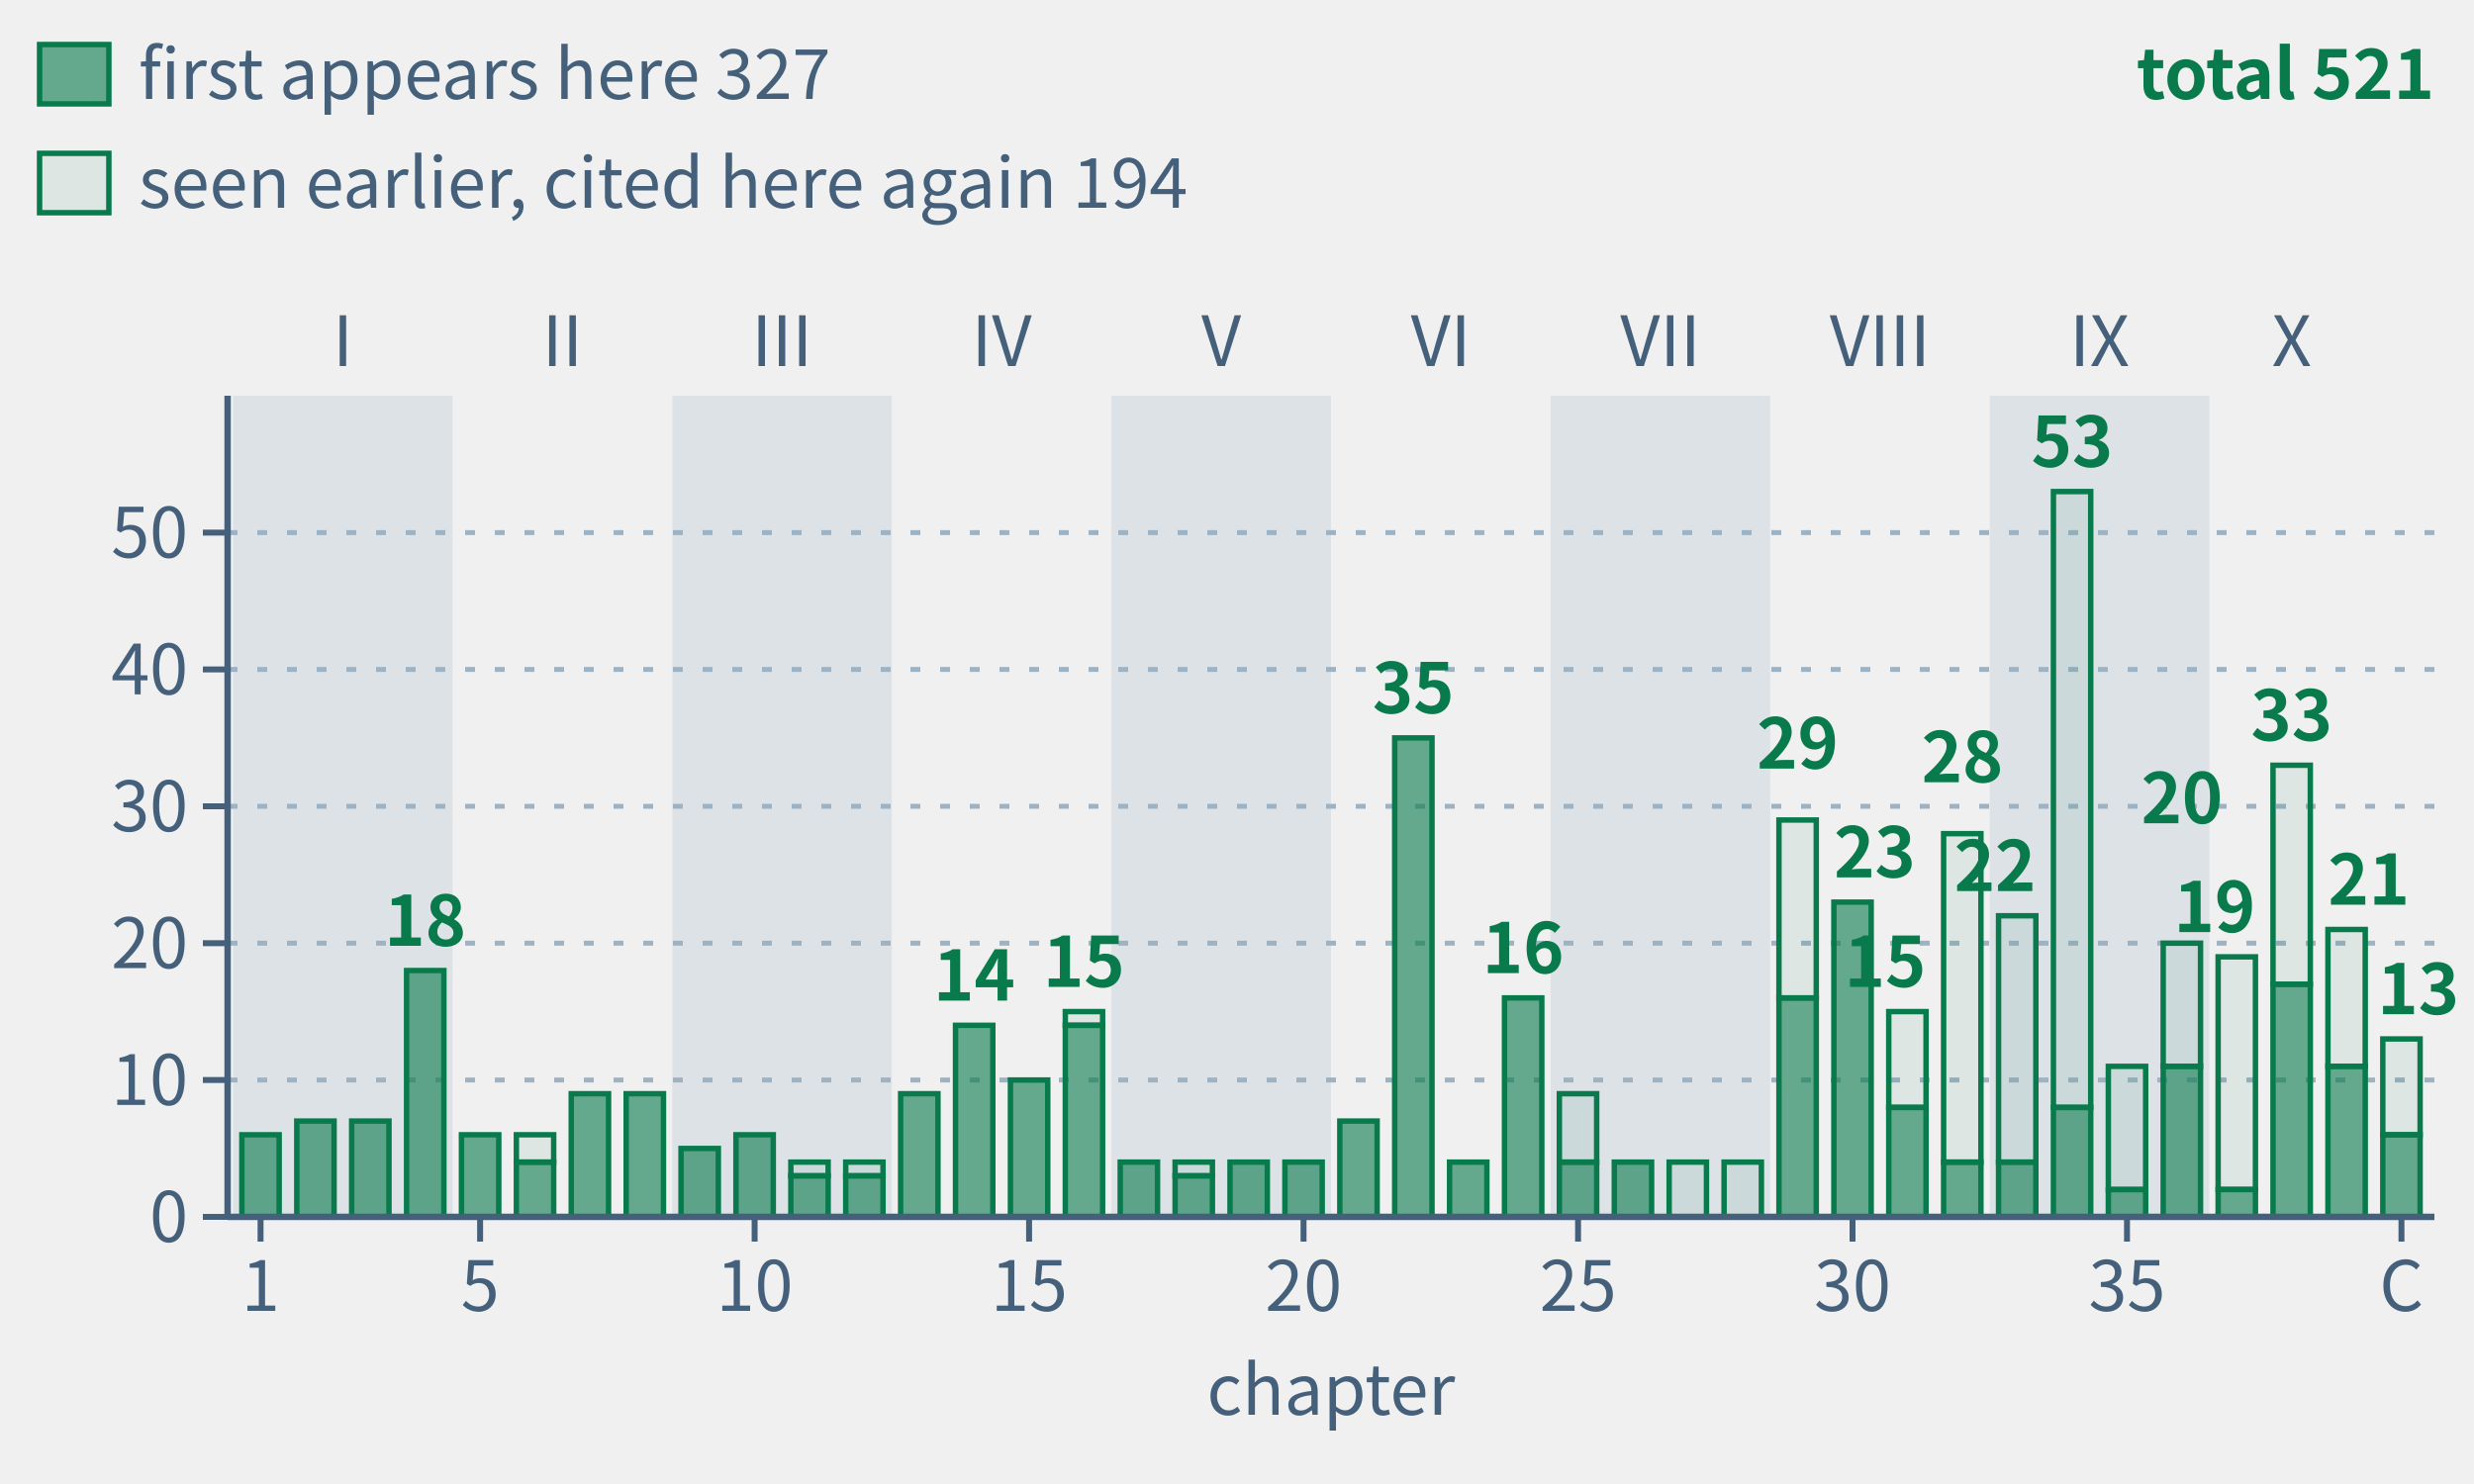
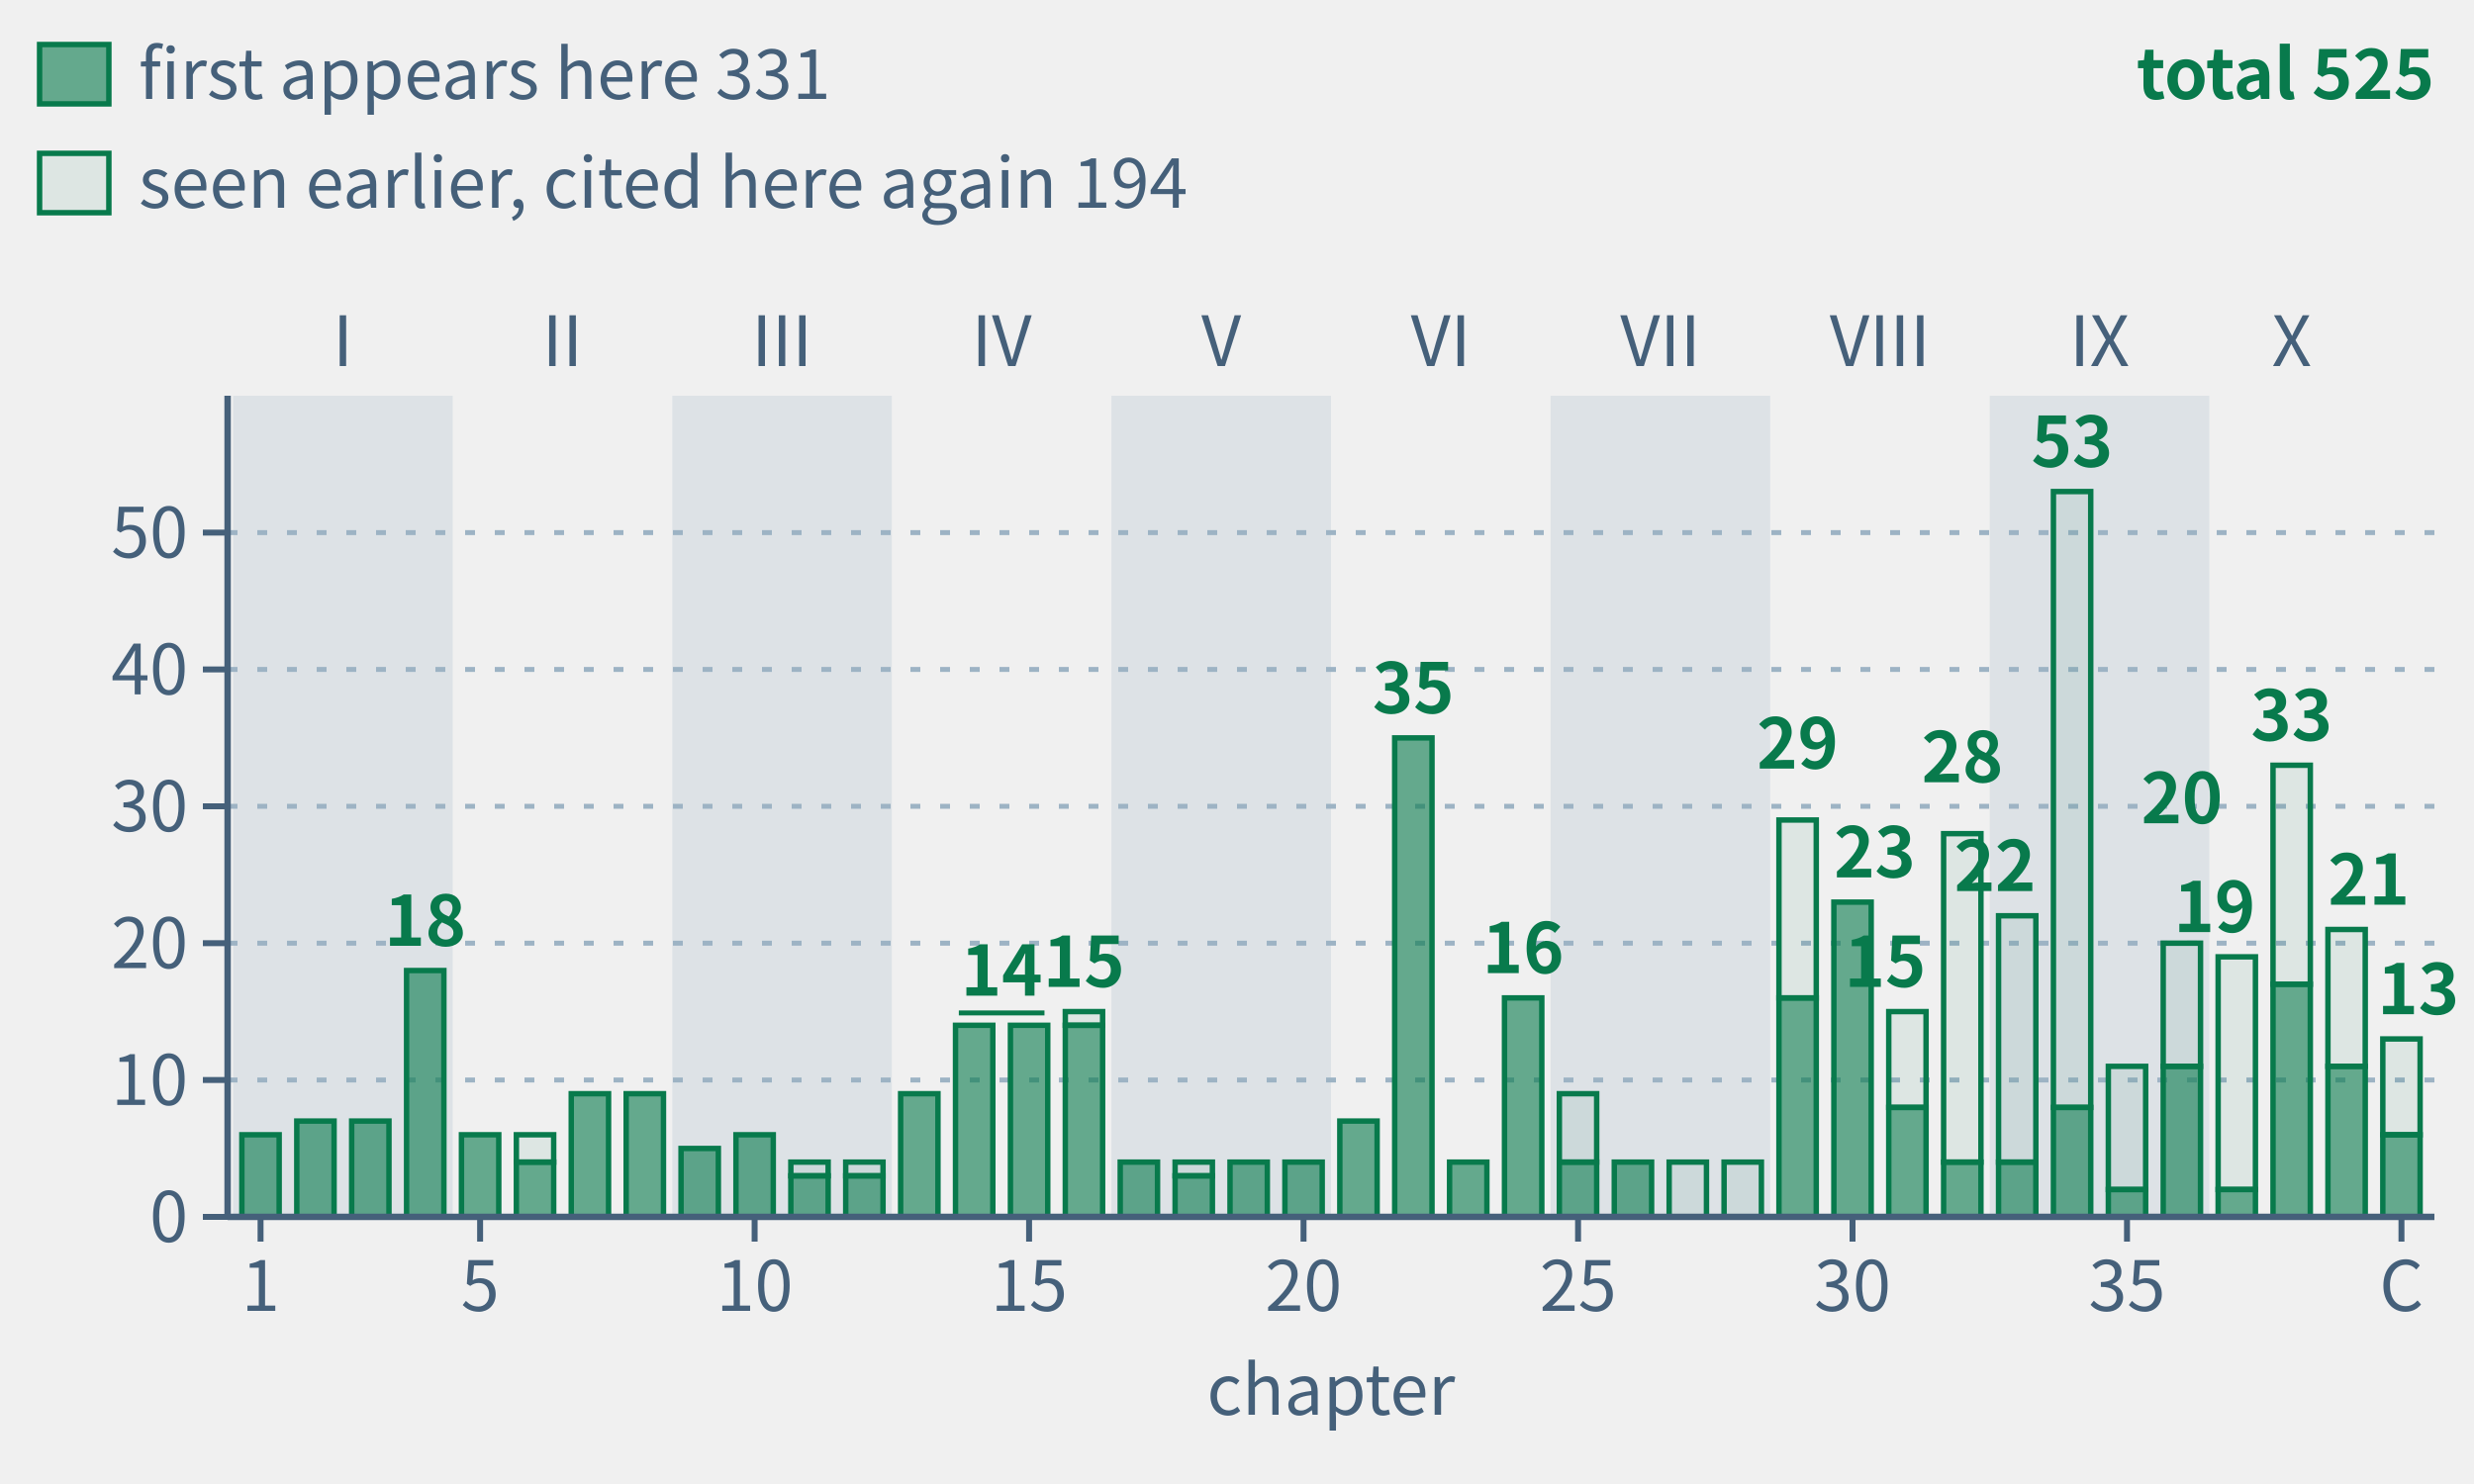
- <svg xmlns="http://www.w3.org/2000/svg" class="tr-fig" data-tr-fig="appc-theorems-by-chapter" data-lang="en" viewBox="0 0 500 300" width="500" height="300" font-family="'Noto Sans SC', 'Noto Sans CJK SC', 'Source Sans 3', 'PingFang SC', 'Microsoft YaHei', system-ui, sans-serif" role="img" aria-label="40 green bars in reading order, grouped by part. Each bar counts distinct frozen theorems cited by environment headers in that main chapter, including child pages. Total 521; solid sections count 327 first appearances, hollow sections 194 seen earlier. Reuse across main chapters counts again.">
+ <svg xmlns="http://www.w3.org/2000/svg" class="tr-fig" data-tr-fig="appc-theorems-by-chapter" data-lang="en" viewBox="0 0 500 300" width="500" height="300" font-family="'Noto Sans SC', 'Noto Sans CJK SC', 'Source Sans 3', 'PingFang SC', 'Microsoft YaHei', system-ui, sans-serif" role="img" aria-label="40 green bars in reading order, grouped by part. Each bar counts distinct frozen theorems cited by environment headers in that main chapter, including child pages. Total 525; solid sections count 331 first appearances, hollow sections 194 seen earlier. Reuse across main chapters counts again.">
  <style>.ts-ink{stroke:#0b1622}.tf-ink{fill:#0b1622}.ts-dim{stroke:#45607a}.tf-dim{fill:#45607a}.ts-faint{stroke:#9db3c4}.tf-faint{fill:#9db3c4}.ts-edge{stroke:#b9d0dd}.tf-edge{fill:#b9d0dd}.ts-hot{stroke:#5f9bb5}.tf-hot{fill:#5f9bb5}.ts-bg{stroke:#ffffff}.tf-bg{fill:#ffffff}.ts-panel{stroke:#eef5f9}.tf-panel{fill:#eef5f9}.ts-sheet{stroke:#f7fbfd}.tf-sheet{fill:#f7fbfd}.ts-cyan{stroke:#007c8a}.tf-cyan{fill:#007c8a}.ts-magenta{stroke:#b0128f}.tf-magenta{fill:#b0128f}.ts-amber{stroke:#946200}.tf-amber{fill:#946200}.ts-violet{stroke:#5a45c8}.tf-violet{fill:#5a45c8}.ts-ok{stroke:#087a4c}.tf-ok{fill:#087a4c}.ts-warn{stroke:#c21f3a}.tf-warn{fill:#c21f3a}.ts-blue{stroke:#1d5fd0}.tf-blue{fill:#1d5fd0}.ts-orange{stroke:#b85410}.tf-orange{fill:#b85410}.ts-sigma{stroke:#28405a}.tf-sigma{fill:#28405a}@media (prefers-color-scheme:dark){.ts-ink{stroke:#d4efff}.tf-ink{fill:#d4efff}.ts-dim{stroke:#6f8ea5}.tf-dim{fill:#6f8ea5}.ts-faint{stroke:#34506a}.tf-faint{fill:#34506a}.ts-edge{stroke:#143049}.tf-edge{fill:#143049}.ts-hot{stroke:#1f5d7c}.tf-hot{fill:#1f5d7c}.ts-bg{stroke:#03060c}.tf-bg{fill:#03060c}.ts-panel{stroke:#07101b}.tf-panel{fill:#07101b}.ts-sheet{stroke:#050c16}.tf-sheet{fill:#050c16}.ts-cyan{stroke:#19f0ff}.tf-cyan{fill:#19f0ff}.ts-magenta{stroke:#ff2fd0}.tf-magenta{fill:#ff2fd0}.ts-amber{stroke:#ffc83d}.tf-amber{fill:#ffc83d}.ts-violet{stroke:#9d8cff}.tf-violet{fill:#9d8cff}.ts-ok{stroke:#46ffb2}.tf-ok{fill:#46ffb2}.ts-warn{stroke:#ff5064}.tf-warn{fill:#ff5064}.ts-blue{stroke:#2a7bff}.tf-blue{fill:#2a7bff}.ts-orange{stroke:#ff8a3c}.tf-orange{fill:#ff8a3c}.ts-sigma{stroke:#cfe3ff}.tf-sigma{fill:#cfe3ff}}</style>
  <rect x="47.11" y="80" width="44.38" height="166" class="tf-faint" fill-opacity="0.22" />
  <text class="tf-dim" x="69.3" y="74" font-size="14" text-anchor="middle">I</text>
  <text class="tf-dim" x="113.68" y="74" font-size="14" text-anchor="middle">II</text>
  <rect x="135.87" y="80" width="44.38" height="166" class="tf-faint" fill-opacity="0.22" />
  <text class="tf-dim" x="158.05" y="74" font-size="14" text-anchor="middle">III</text>
  <text class="tf-dim" x="202.43" y="74" font-size="14" text-anchor="middle">IV</text>
  <rect x="224.62" y="80" width="44.38" height="166" class="tf-faint" fill-opacity="0.22" />
  <text class="tf-dim" x="246.81" y="74" font-size="14" text-anchor="middle">V</text>
  <text class="tf-dim" x="291.19" y="74" font-size="14" text-anchor="middle">VI</text>
  <rect x="313.38" y="80" width="44.38" height="166" class="tf-faint" fill-opacity="0.22" />
  <text class="tf-dim" x="335.57" y="74" font-size="14" text-anchor="middle">VII</text>
  <text class="tf-dim" x="379.95" y="74" font-size="14" text-anchor="middle">VIII</text>
  <rect x="402.13" y="80" width="44.38" height="166" class="tf-faint" fill-opacity="0.22" />
  <text class="tf-dim" x="424.32" y="74" font-size="14" text-anchor="middle">IX</text>
  <text class="tf-dim" x="463.15" y="74" font-size="14" text-anchor="middle">X</text>
  <line x1="46" y1="218.33" x2="492" y2="218.33" class="ts-faint" stroke-width="1" stroke-dasharray="2 4" fill="none" />
  <line x1="46" y1="190.67" x2="492" y2="190.67" class="ts-faint" stroke-width="1" stroke-dasharray="2 4" fill="none" />
  <line x1="46" y1="163" x2="492" y2="163" class="ts-faint" stroke-width="1" stroke-dasharray="2 4" fill="none" />
  <line x1="46" y1="135.33" x2="492" y2="135.33" class="ts-faint" stroke-width="1" stroke-dasharray="2 4" fill="none" />
  <line x1="46" y1="107.67" x2="492" y2="107.67" class="ts-faint" stroke-width="1" stroke-dasharray="2 4" fill="none" />
  <rect x="48.88" y="229.4" width="7.54" height="16.6" class="ts-ok tf-ok" stroke-width="1.1" fill-opacity="0.6" />
  <rect x="59.98" y="226.63" width="7.54" height="19.37" class="ts-ok tf-ok" stroke-width="1.1" fill-opacity="0.6" />
  <rect x="71.07" y="226.63" width="7.54" height="19.37" class="ts-ok tf-ok" stroke-width="1.1" fill-opacity="0.6" />
  <rect x="82.17" y="196.2" width="7.54" height="49.8" class="ts-ok tf-ok" stroke-width="1.1" fill-opacity="0.6" />
  <rect x="93.26" y="229.4" width="7.54" height="16.6" class="ts-ok tf-ok" stroke-width="1.1" fill-opacity="0.6" />
  <rect x="104.36" y="229.4" width="7.54" height="5.53" class="ts-ok tf-ok" stroke-width="1.1" fill-opacity="0.08" />
  <rect x="104.36" y="234.93" width="7.54" height="11.07" class="ts-ok tf-ok" stroke-width="1.1" fill-opacity="0.6" />
  <rect x="115.45" y="221.1" width="7.54" height="24.9" class="ts-ok tf-ok" stroke-width="1.1" fill-opacity="0.6" />
  <rect x="126.55" y="221.1" width="7.54" height="24.9" class="ts-ok tf-ok" stroke-width="1.1" fill-opacity="0.6" />
  <rect x="137.64" y="232.17" width="7.54" height="13.83" class="ts-ok tf-ok" stroke-width="1.1" fill-opacity="0.6" />
  <rect x="148.74" y="229.4" width="7.54" height="16.6" class="ts-ok tf-ok" stroke-width="1.1" fill-opacity="0.6" />
  <rect x="159.83" y="234.93" width="7.54" height="2.77" class="ts-ok tf-ok" stroke-width="1.1" fill-opacity="0.08" />
  <rect x="159.83" y="237.7" width="7.54" height="8.3" class="ts-ok tf-ok" stroke-width="1.1" fill-opacity="0.6" />
  <rect x="170.92" y="234.93" width="7.54" height="2.77" class="ts-ok tf-ok" stroke-width="1.1" fill-opacity="0.08" />
  <rect x="170.92" y="237.7" width="7.54" height="8.3" class="ts-ok tf-ok" stroke-width="1.1" fill-opacity="0.6" />
  <rect x="182.02" y="221.1" width="7.54" height="24.9" class="ts-ok tf-ok" stroke-width="1.1" fill-opacity="0.6" />
  <rect x="193.11" y="207.27" width="7.54" height="38.73" class="ts-ok tf-ok" stroke-width="1.1" fill-opacity="0.6" />
-   <rect x="204.21" y="218.33" width="7.54" height="27.67" class="ts-ok tf-ok" stroke-width="1.1" fill-opacity="0.6" />
+   <rect x="204.21" y="207.27" width="7.54" height="38.73" class="ts-ok tf-ok" stroke-width="1.1" fill-opacity="0.6" />
  <rect x="215.3" y="204.5" width="7.54" height="2.77" class="ts-ok tf-ok" stroke-width="1.1" fill-opacity="0.08" />
  <rect x="215.3" y="207.27" width="7.54" height="38.73" class="ts-ok tf-ok" stroke-width="1.1" fill-opacity="0.6" />
  <rect x="226.4" y="234.93" width="7.54" height="11.07" class="ts-ok tf-ok" stroke-width="1.1" fill-opacity="0.6" />
  <rect x="237.49" y="234.93" width="7.54" height="2.77" class="ts-ok tf-ok" stroke-width="1.1" fill-opacity="0.08" />
  <rect x="237.49" y="237.7" width="7.54" height="8.3" class="ts-ok tf-ok" stroke-width="1.1" fill-opacity="0.6" />
  <rect x="248.59" y="234.93" width="7.54" height="11.07" class="ts-ok tf-ok" stroke-width="1.1" fill-opacity="0.6" />
  <rect x="259.68" y="234.93" width="7.54" height="11.07" class="ts-ok tf-ok" stroke-width="1.1" fill-opacity="0.6" />
  <rect x="270.78" y="226.63" width="7.54" height="19.37" class="ts-ok tf-ok" stroke-width="1.1" fill-opacity="0.6" />
  <rect x="281.87" y="149.17" width="7.54" height="96.83" class="ts-ok tf-ok" stroke-width="1.1" fill-opacity="0.6" />
  <rect x="292.96" y="234.93" width="7.54" height="11.07" class="ts-ok tf-ok" stroke-width="1.1" fill-opacity="0.6" />
  <rect x="304.06" y="201.73" width="7.54" height="44.27" class="ts-ok tf-ok" stroke-width="1.1" fill-opacity="0.6" />
  <rect x="315.15" y="221.1" width="7.54" height="13.83" class="ts-ok tf-ok" stroke-width="1.1" fill-opacity="0.08" />
  <rect x="315.15" y="234.93" width="7.54" height="11.07" class="ts-ok tf-ok" stroke-width="1.1" fill-opacity="0.6" />
  <rect x="326.25" y="234.93" width="7.54" height="11.07" class="ts-ok tf-ok" stroke-width="1.1" fill-opacity="0.6" />
  <rect x="337.34" y="234.93" width="7.54" height="11.07" class="ts-ok tf-ok" stroke-width="1.1" fill-opacity="0.08" />
  <rect x="348.44" y="234.93" width="7.54" height="11.07" class="ts-ok tf-ok" stroke-width="1.1" fill-opacity="0.08" />
  <rect x="359.53" y="165.77" width="7.54" height="35.97" class="ts-ok tf-ok" stroke-width="1.1" fill-opacity="0.08" />
  <rect x="359.53" y="201.73" width="7.54" height="44.27" class="ts-ok tf-ok" stroke-width="1.1" fill-opacity="0.6" />
  <rect x="370.63" y="182.37" width="7.54" height="63.63" class="ts-ok tf-ok" stroke-width="1.1" fill-opacity="0.6" />
  <rect x="381.72" y="204.5" width="7.54" height="19.37" class="ts-ok tf-ok" stroke-width="1.1" fill-opacity="0.08" />
  <rect x="381.72" y="223.87" width="7.54" height="22.13" class="ts-ok tf-ok" stroke-width="1.1" fill-opacity="0.6" />
  <rect x="392.81" y="168.53" width="7.54" height="66.4" class="ts-ok tf-ok" stroke-width="1.1" fill-opacity="0.08" />
  <rect x="392.81" y="234.93" width="7.54" height="11.07" class="ts-ok tf-ok" stroke-width="1.1" fill-opacity="0.6" />
  <rect x="403.91" y="185.13" width="7.54" height="49.8" class="ts-ok tf-ok" stroke-width="1.1" fill-opacity="0.08" />
  <rect x="403.91" y="234.93" width="7.54" height="11.07" class="ts-ok tf-ok" stroke-width="1.1" fill-opacity="0.6" />
  <rect x="415" y="99.37" width="7.54" height="124.5" class="ts-ok tf-ok" stroke-width="1.1" fill-opacity="0.08" />
  <rect x="415" y="223.87" width="7.54" height="22.13" class="ts-ok tf-ok" stroke-width="1.1" fill-opacity="0.6" />
  <rect x="426.1" y="215.57" width="7.54" height="24.9" class="ts-ok tf-ok" stroke-width="1.1" fill-opacity="0.08" />
  <rect x="426.1" y="240.47" width="7.54" height="5.53" class="ts-ok tf-ok" stroke-width="1.1" fill-opacity="0.6" />
  <rect x="437.19" y="190.67" width="7.54" height="24.9" class="ts-ok tf-ok" stroke-width="1.1" fill-opacity="0.08" />
  <rect x="437.19" y="215.57" width="7.54" height="30.43" class="ts-ok tf-ok" stroke-width="1.1" fill-opacity="0.6" />
  <rect x="448.29" y="193.43" width="7.54" height="47.03" class="ts-ok tf-ok" stroke-width="1.1" fill-opacity="0.08" />
  <rect x="448.29" y="240.47" width="7.54" height="5.53" class="ts-ok tf-ok" stroke-width="1.1" fill-opacity="0.6" />
  <rect x="459.38" y="154.7" width="7.54" height="44.27" class="ts-ok tf-ok" stroke-width="1.1" fill-opacity="0.08" />
  <rect x="459.38" y="198.97" width="7.54" height="47.03" class="ts-ok tf-ok" stroke-width="1.1" fill-opacity="0.6" />
  <rect x="470.48" y="187.9" width="7.54" height="27.67" class="ts-ok tf-ok" stroke-width="1.1" fill-opacity="0.08" />
  <rect x="470.48" y="215.57" width="7.54" height="30.43" class="ts-ok tf-ok" stroke-width="1.1" fill-opacity="0.6" />
  <rect x="481.57" y="210.03" width="7.54" height="19.37" class="ts-ok tf-ok" stroke-width="1.1" fill-opacity="0.08" />
  <rect x="481.57" y="229.4" width="7.54" height="16.6" class="ts-ok tf-ok" stroke-width="1.1" fill-opacity="0.6" />
  <text class="tf-ok" x="85.94" y="191.2" font-size="14" text-anchor="middle" font-weight="600">18</text>
-   <text class="tf-ok" x="196.89" y="202.27" font-size="14" text-anchor="middle" font-weight="600">14</text>
+   <line x1="193.78" y1="204.77" x2="211.09" y2="204.77" class="ts-ok" stroke-width="1" fill="none" />
+   <text class="tf-ok" x="202.43" y="201.27" font-size="14" text-anchor="middle" font-weight="600">14</text>
  <text class="tf-ok" x="219.07" y="199.5" font-size="14" text-anchor="middle" font-weight="600">15</text>
  <text class="tf-ok" x="285.64" y="144.17" font-size="14" text-anchor="middle" font-weight="600">35</text>
  <text class="tf-ok" x="307.83" y="196.73" font-size="14" text-anchor="middle" font-weight="600">16</text>
  <text class="tf-ok" x="363.3" y="155.37" font-size="14" text-anchor="middle" font-weight="600">29</text>
  <text class="tf-ok" x="370.63" y="177.37" font-size="14" font-weight="600">23</text>
  <text class="tf-ok" x="389.26" y="199.5" font-size="14" text-anchor="end" font-weight="600">15</text>
  <text class="tf-ok" x="396.59" y="158.13" font-size="14" text-anchor="middle" font-weight="600">28</text>
  <text class="tf-ok" x="411.45" y="180.13" font-size="14" text-anchor="end" font-weight="600">22</text>
  <text class="tf-ok" x="418.78" y="94.37" font-size="14" text-anchor="middle" font-weight="600">53</text>
  <text class="tf-ok" x="440.97" y="166.43" font-size="14" text-anchor="middle" font-weight="600">20</text>
  <text class="tf-ok" x="455.83" y="188.43" font-size="14" text-anchor="end" font-weight="600">19</text>
  <text class="tf-ok" x="463.15" y="149.7" font-size="14" text-anchor="middle" font-weight="600">33</text>
  <text class="tf-ok" x="470.48" y="182.9" font-size="14" font-weight="600">21</text>
  <text class="tf-ok" x="497" y="205.03" font-size="14" text-anchor="end" font-weight="600">13</text>
  <line x1="46" y1="246" x2="492" y2="246" class="ts-dim" stroke-width="1.3" fill="none" />
  <line x1="52.66" y1="246" x2="52.66" y2="251" class="ts-dim" stroke-width="1.2" fill="none" />
  <text class="tf-dim" x="52.66" y="265" font-size="14" text-anchor="middle">1</text>
  <line x1="97.03" y1="246" x2="97.03" y2="251" class="ts-dim" stroke-width="1.2" fill="none" />
  <text class="tf-dim" x="97.03" y="265" font-size="14" text-anchor="middle">5</text>
  <line x1="152.51" y1="246" x2="152.51" y2="251" class="ts-dim" stroke-width="1.2" fill="none" />
  <text class="tf-dim" x="152.51" y="265" font-size="14" text-anchor="middle">10</text>
  <line x1="207.98" y1="246" x2="207.98" y2="251" class="ts-dim" stroke-width="1.2" fill="none" />
  <text class="tf-dim" x="207.98" y="265" font-size="14" text-anchor="middle">15</text>
  <line x1="263.45" y1="246" x2="263.45" y2="251" class="ts-dim" stroke-width="1.2" fill="none" />
  <text class="tf-dim" x="263.45" y="265" font-size="14" text-anchor="middle">20</text>
  <line x1="318.93" y1="246" x2="318.93" y2="251" class="ts-dim" stroke-width="1.2" fill="none" />
  <text class="tf-dim" x="318.93" y="265" font-size="14" text-anchor="middle">25</text>
  <line x1="374.4" y1="246" x2="374.4" y2="251" class="ts-dim" stroke-width="1.2" fill="none" />
  <text class="tf-dim" x="374.4" y="265" font-size="14" text-anchor="middle">30</text>
  <line x1="429.87" y1="246" x2="429.87" y2="251" class="ts-dim" stroke-width="1.2" fill="none" />
  <text class="tf-dim" x="429.87" y="265" font-size="14" text-anchor="middle">35</text>
  <line x1="485.34" y1="246" x2="485.34" y2="251" class="ts-dim" stroke-width="1.2" fill="none" />
  <text class="tf-dim" x="485.34" y="265" font-size="14" text-anchor="middle">C</text>
  <text class="tf-dim" x="269" y="286" font-size="14" text-anchor="middle">chapter</text>
  <line x1="46" y1="80" x2="46" y2="246" class="ts-dim" stroke-width="1.3" fill="none" />
  <line x1="41" y1="246" x2="46" y2="246" class="ts-dim" stroke-width="1.2" fill="none" />
  <text class="tf-dim" x="38" y="251.04" font-size="14" text-anchor="end">0</text>
  <line x1="41" y1="218.33" x2="46" y2="218.33" class="ts-dim" stroke-width="1.2" fill="none" />
  <text class="tf-dim" x="38" y="223.37" font-size="14" text-anchor="end">10</text>
  <line x1="41" y1="190.67" x2="46" y2="190.67" class="ts-dim" stroke-width="1.2" fill="none" />
  <text class="tf-dim" x="38" y="195.71" font-size="14" text-anchor="end">20</text>
  <line x1="41" y1="163" x2="46" y2="163" class="ts-dim" stroke-width="1.2" fill="none" />
  <text class="tf-dim" x="38" y="168.04" font-size="14" text-anchor="end">30</text>
  <line x1="41" y1="135.33" x2="46" y2="135.33" class="ts-dim" stroke-width="1.2" fill="none" />
  <text class="tf-dim" x="38" y="140.37" font-size="14" text-anchor="end">40</text>
  <line x1="41" y1="107.67" x2="46" y2="107.67" class="ts-dim" stroke-width="1.2" fill="none" />
  <text class="tf-dim" x="38" y="112.71" font-size="14" text-anchor="end">50</text>
  <rect x="8" y="9" width="14" height="12" class="ts-ok tf-ok" stroke-width="1.1" fill-opacity="0.6" />
-   <text class="tf-dim" x="28" y="20" font-size="14">first appears here 327</text>
+   <text class="tf-dim" x="28" y="20" font-size="14">first appears here 331</text>
  <rect x="8" y="31" width="14" height="12" class="ts-ok tf-ok" stroke-width="1.1" fill-opacity="0.08" />
  <text class="tf-dim" x="28" y="42" font-size="14">seen earlier, cited here again 194</text>
-   <text class="tf-ok" x="492" y="20" font-size="14" text-anchor="end" font-weight="600">total 521</text>
+   <text class="tf-ok" x="492" y="20" font-size="14" text-anchor="end" font-weight="600">total 525</text>
</svg>
